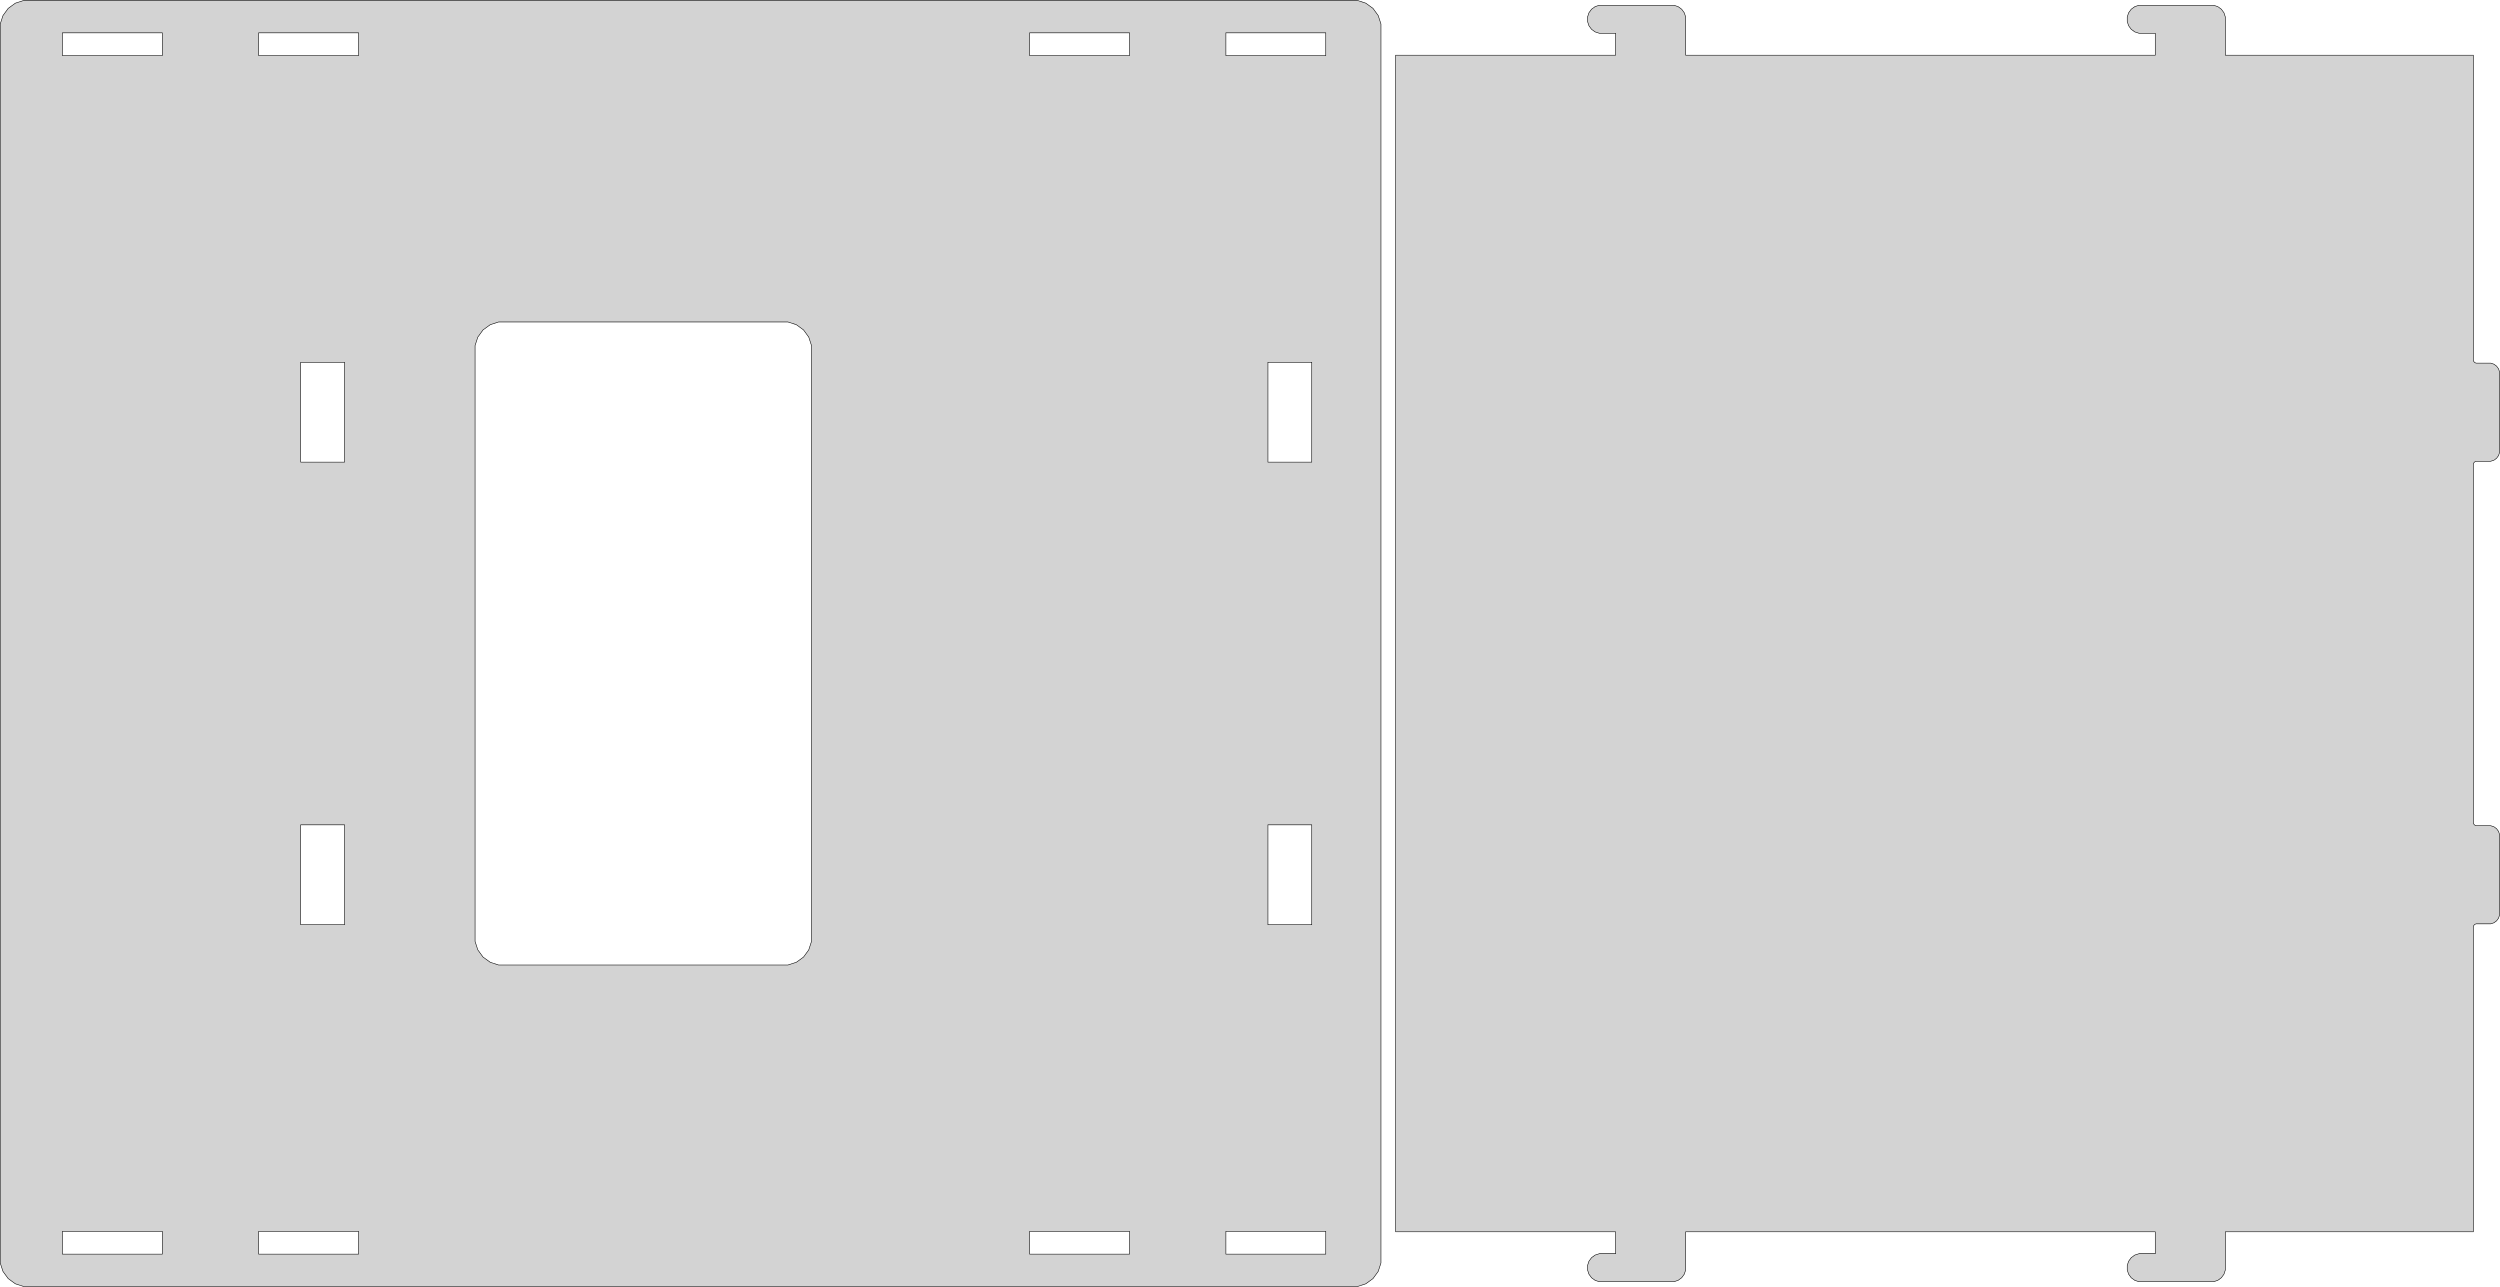
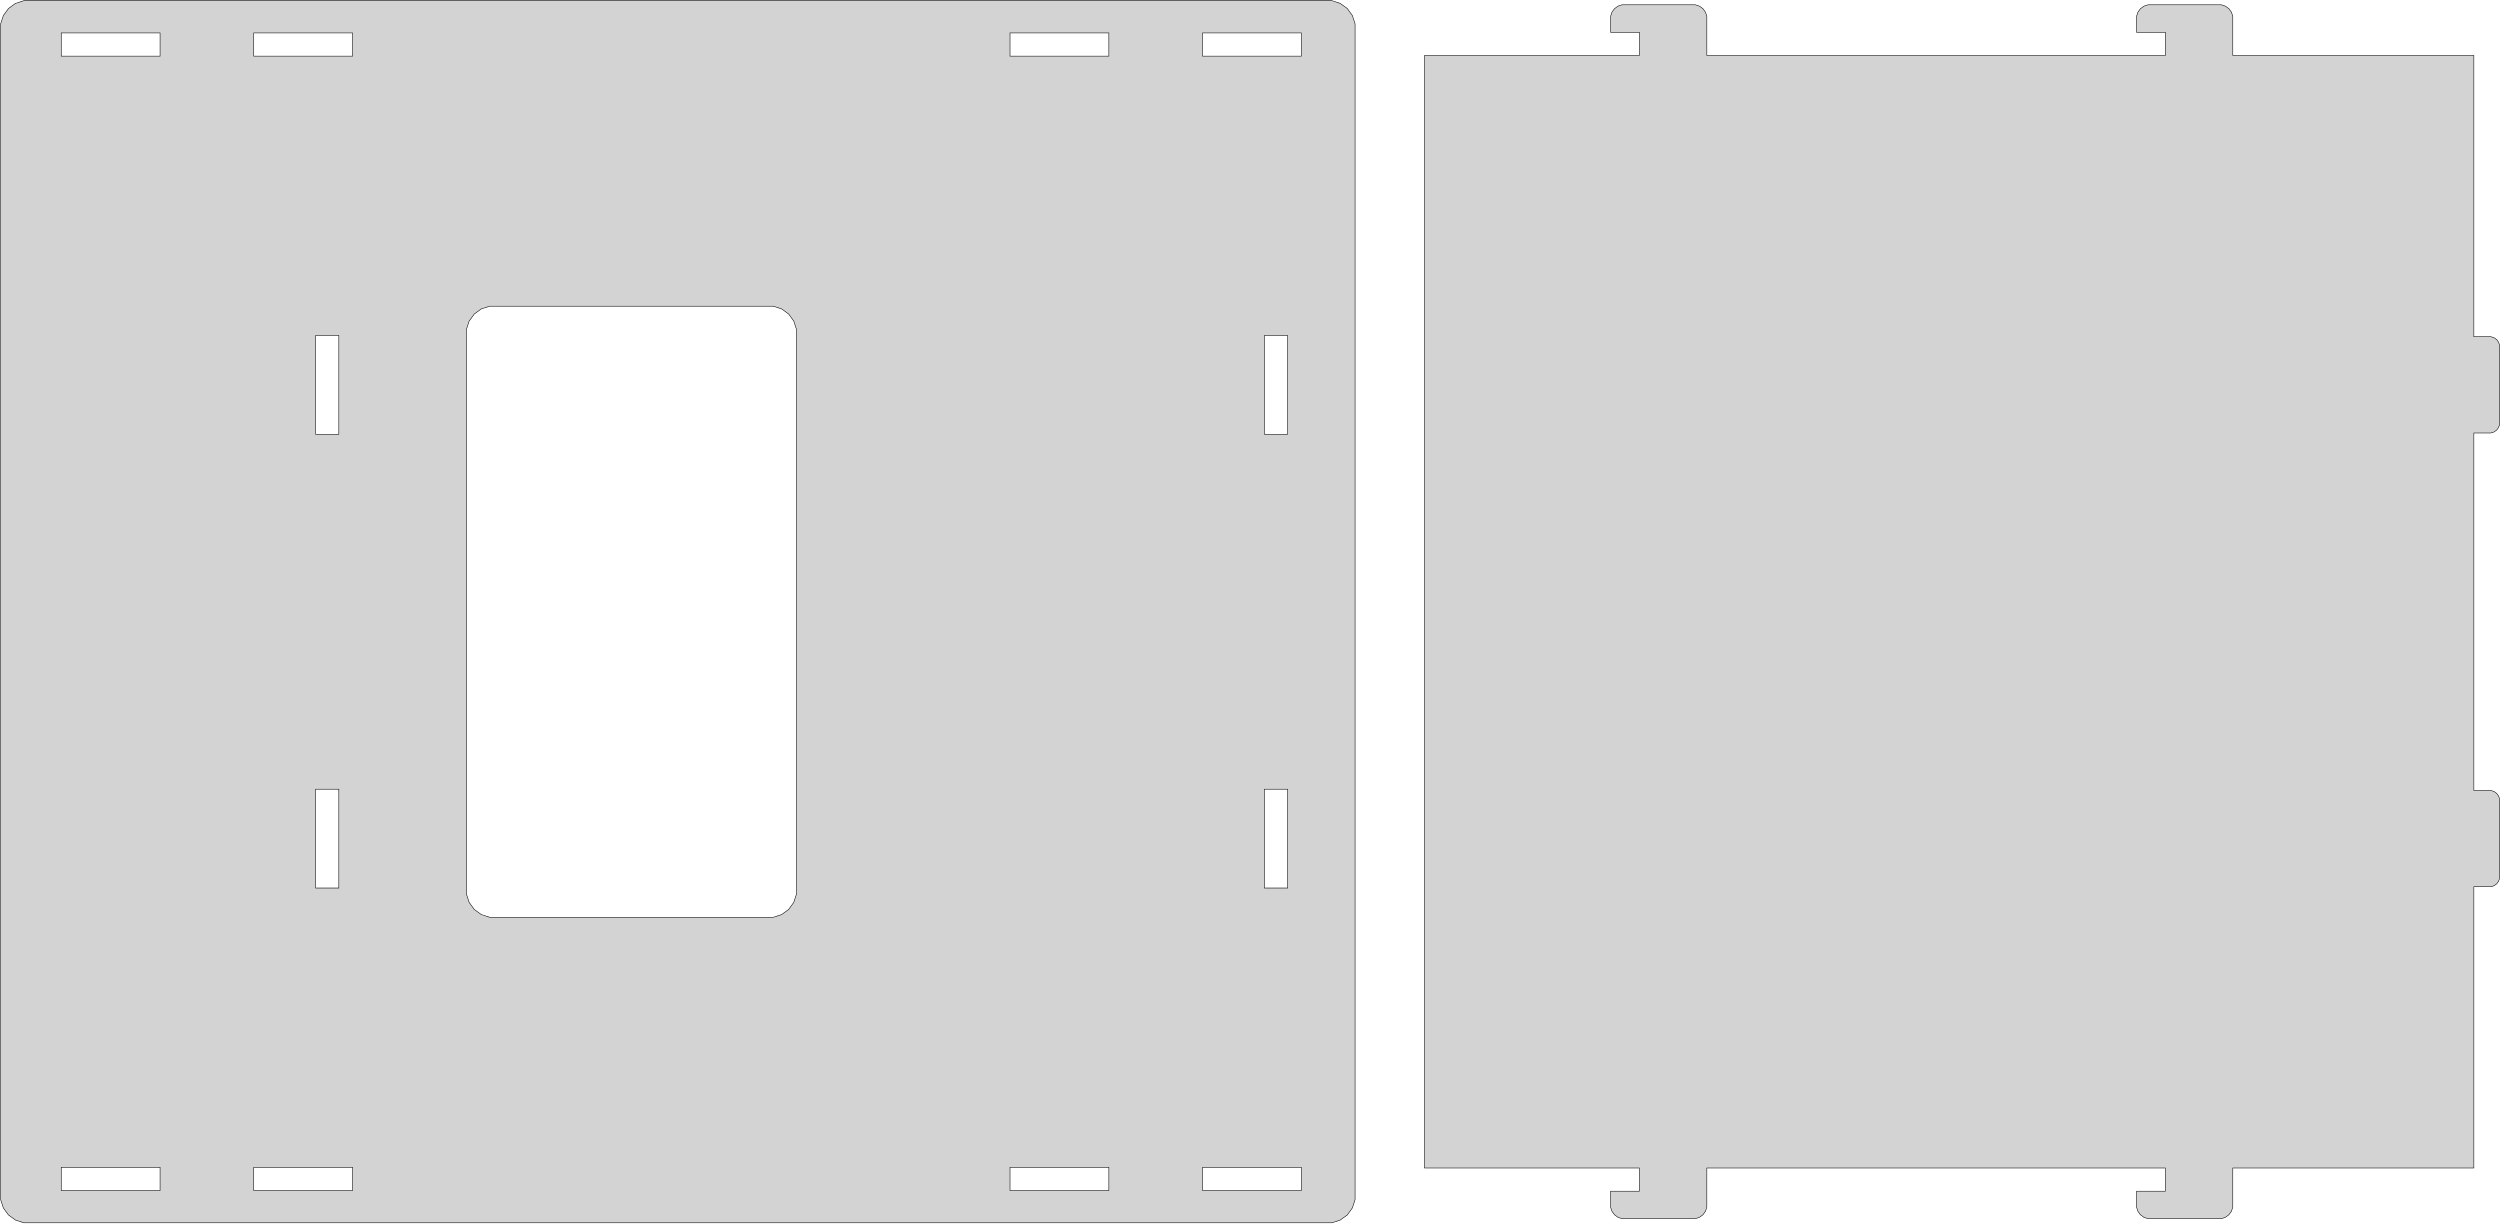
- <svg xmlns="http://www.w3.org/2000/svg" width="2265" height="1166" viewBox="-1194 -583 2265 1166" version="1.1">
-   <path d=" M 43.425,580.126 L 49.934,575.397 L 54.664,568.888 L 57.15,561.235 L 57.15,-561.235 L 54.664,-568.888  L 49.934,-575.397 L 43.425,-580.126 L 35.773,-582.612 L -1172.42,-582.612 L -1180.08,-580.126 L -1186.58,-575.397  L -1191.31,-568.888 L -1193.8,-561.235 L -1193.8,561.235 L -1191.31,568.888 L -1186.58,575.397 L -1180.08,580.126  L -1172.42,582.612 L 35.773,582.612 z M -1137.44,-532.606 L -1137.44,-553.244 L -1046.96,-553.244 L -1046.96,-532.606 z M -959.644,-532.606 L -959.644,-553.244 L -869.156,-553.244 L -869.156,-532.606 z M -261.144,-532.606 L -261.144,-553.244 L -170.656,-553.244 L -170.656,-532.606 z M -83.344,-532.606 L -83.344,-553.244 L 7.144,-553.244 L 7.144,-532.606 z M -742.21,291.306 L -749.863,288.82 L -756.372,284.091 L -761.101,277.581 L -763.587,269.929 L -763.587,-269.929  L -761.101,-277.581 L -756.372,-284.091 L -749.863,-288.82 L -742.21,-291.306 L -480.165,-291.306 L -472.512,-288.82  L -466.003,-284.091 L -461.274,-277.581 L -458.788,-269.929 L -458.788,269.929 L -461.274,277.581 L -466.003,284.091  L -472.512,288.82 L -480.165,291.306 z M -921.544,-164.306 L -921.544,-254.794 L -881.856,-254.794 L -881.856,-164.306 z M -45.244,-164.306 L -45.244,-254.794 L -5.556,-254.794 L -5.556,-164.306 z M -921.544,254.794 L -921.544,164.306 L -881.856,164.306 L -881.856,254.794 z M -45.244,254.794 L -45.244,164.306 L -5.556,164.306 L -5.556,254.794 z M -1137.44,553.244 L -1137.44,532.606 L -1046.96,532.606 L -1046.96,553.244 z M -959.644,553.244 L -959.644,532.606 L -869.156,532.606 L -869.156,553.244 z M -261.144,553.244 L -261.144,532.606 L -170.656,532.606 L -170.656,553.244 z M -83.344,553.244 L -83.344,532.606 L 7.144,532.606 L 7.144,553.244 z M 326.354,577.004 L 329.608,574.639 L 331.973,571.384 L 333.216,567.558 L 333.216,533.003 L 758.666,533.003  L 758.666,552.847 L 743.955,552.847 L 740.129,554.09 L 736.874,556.455 L 734.509,559.709 L 733.266,563.535  L 733.266,567.558 L 734.509,571.384 L 736.874,574.639 L 740.129,577.004 L 743.955,578.247 L 811.478,578.247  L 815.304,577.004 L 818.558,574.639 L 820.923,571.384 L 822.166,567.558 L 822.166,533.003 L 1046.8,533.003  L 1046.8,256.672 L 1047.11,255.716 L 1047.7,254.902 L 1048.51,254.311 L 1049.47,254 L 1062.59,254  L 1065.46,253.068 L 1067.9,251.294 L 1069.68,248.853 L 1070.61,245.984 L 1070.61,173.116 L 1069.68,170.247  L 1067.9,167.806 L 1065.46,166.032 L 1062.59,165.1 L 1049.47,165.1 L 1048.51,164.789 L 1047.7,164.198  L 1047.11,163.384 L 1046.8,162.428 L 1046.8,-162.428 L 1047.11,-163.384 L 1047.7,-164.198 L 1048.51,-164.789  L 1049.47,-165.1 L 1062.59,-165.1 L 1065.46,-166.032 L 1067.9,-167.806 L 1069.68,-170.247 L 1070.61,-173.116  L 1070.61,-245.984 L 1069.68,-248.853 L 1067.9,-251.294 L 1065.46,-253.068 L 1062.59,-254 L 1049.47,-254  L 1048.51,-254.311 L 1047.7,-254.902 L 1047.11,-255.716 L 1046.8,-256.672 L 1046.8,-533.003 L 822.166,-533.003  L 822.166,-567.558 L 820.923,-571.384 L 818.558,-574.639 L 815.304,-577.004 L 811.478,-578.247 L 743.955,-578.247  L 740.129,-577.004 L 736.874,-574.639 L 734.509,-571.384 L 733.266,-567.558 L 733.266,-563.535 L 734.509,-559.709  L 736.874,-556.455 L 740.129,-554.09 L 743.955,-552.847 L 758.666,-552.847 L 758.666,-533.003 L 333.216,-533.003  L 333.216,-567.558 L 331.973,-571.384 L 329.608,-574.639 L 326.354,-577.004 L 322.528,-578.247 L 255.005,-578.247  L 251.179,-577.004 L 247.924,-574.639 L 245.559,-571.384 L 244.316,-567.558 L 244.316,-563.535 L 245.559,-559.709  L 247.924,-556.455 L 251.179,-554.09 L 255.005,-552.847 L 269.716,-552.847 L 269.716,-533.003 L 70.485,-533.003  L 70.485,533.003 L 269.716,533.003 L 269.716,552.847 L 255.005,552.847 L 251.179,554.09 L 247.924,556.455  L 245.559,559.709 L 244.316,563.535 L 244.316,567.558 L 245.559,571.384 L 247.924,574.639 L 251.179,577.004  L 255.005,578.247 L 322.528,578.247 z " stroke="black" fill="lightgray" stroke-width="0.5" />
+ <svg xmlns="http://www.w3.org/2000/svg" width="2309" height="1130" viewBox="-1169 -565 2309 1130" version="1.1">
+   <path d=" M 68.825,561.87 L 75.334,557.141 L 80.064,550.631 L 82.55,542.979 L 82.55,-542.979 L 80.064,-550.631  L 75.334,-557.141 L 68.825,-561.87 L 61.173,-564.356 L -1147.02,-564.356 L -1154.68,-561.87 L -1161.18,-557.141  L -1165.91,-550.631 L -1168.4,-542.979 L -1168.4,542.979 L -1165.91,550.631 L -1161.18,557.141 L -1154.68,561.87  L -1147.02,564.356 L 61.173,564.356 z M -1112.44,-513.159 L -1112.44,-534.591 L -1021.16,-534.591 L -1021.16,-513.159 z M -934.641,-513.159 L -934.641,-534.591 L -843.359,-534.591 L -843.359,-513.159 z M -236.141,-513.159 L -236.141,-534.591 L -144.859,-534.591 L -144.859,-513.159 z M -58.341,-513.159 L -58.341,-534.591 L 32.941,-534.591 L 32.941,-513.159 z M -716.81,282.178 L -724.463,279.692 L -730.972,274.962 L -735.701,268.453 L -738.187,260.801 L -738.187,-260.801  L -735.701,-268.453 L -730.972,-274.963 L -724.463,-279.692 L -716.81,-282.178 L -454.765,-282.178 L -447.112,-279.692  L -440.603,-274.963 L -435.874,-268.453 L -433.388,-260.801 L -433.388,260.801 L -435.874,268.453 L -440.603,274.963  L -447.112,279.692 L -454.765,282.178 z M -877.491,-163.909 L -877.491,-255.191 L -856.059,-255.191 L -856.059,-163.909 z M -1.191,-163.909 L -1.191,-255.191 L 20.241,-255.191 L 20.241,-163.909 z M -877.491,255.191 L -877.491,163.909 L -856.059,163.909 L -856.059,255.191 z M -1.191,255.191 L -1.191,163.909 L 20.241,163.909 L 20.241,255.191 z M -1112.44,534.591 L -1112.44,513.159 L -1021.16,513.159 L -1021.16,534.591 z M -934.641,534.591 L -934.641,513.159 L -843.359,513.159 L -843.359,534.591 z M -58.341,534.591 L -58.341,513.159 L 32.941,513.159 L 32.941,534.591 z M -236.141,534.591 L -236.141,513.159 L -144.859,513.159 L -144.859,534.591 z M 400.569,559.343 L 403.824,556.978 L 406.189,553.723 L 407.432,549.897 L 407.432,513.755 L 830.897,513.755  L 830.897,535.186 L 804.307,535.186 L 804.307,549.897 L 805.55,553.723 L 807.915,556.978 L 811.169,559.343  L 814.995,560.586 L 882.518,560.586 L 886.344,559.343 L 889.599,556.978 L 891.964,553.723 L 893.207,549.897  L 893.207,513.755 L 1115.85,513.755 L 1115.85,254 L 1131.65,254 L 1134.52,253.068 L 1136.96,251.294  L 1138.73,248.853 L 1139.67,245.984 L 1139.67,173.116 L 1138.73,170.247 L 1136.96,167.806 L 1134.52,166.032  L 1131.65,165.1 L 1115.85,165.1 L 1115.85,-165.1 L 1131.65,-165.1 L 1134.52,-166.032 L 1136.96,-167.806  L 1138.73,-170.247 L 1139.67,-173.116 L 1139.67,-245.984 L 1138.73,-248.853 L 1136.96,-251.294 L 1134.52,-253.068  L 1131.65,-254 L 1115.85,-254 L 1115.85,-513.755 L 893.207,-513.755 L 893.207,-549.897 L 891.964,-553.723  L 889.599,-556.978 L 886.344,-559.343 L 882.518,-560.586 L 814.995,-560.586 L 811.169,-559.343 L 807.915,-556.978  L 805.55,-553.723 L 804.307,-549.897 L 804.307,-535.186 L 830.897,-535.186 L 830.897,-513.755 L 407.432,-513.755  L 407.432,-549.897 L 406.189,-553.723 L 403.824,-556.978 L 400.569,-559.343 L 396.743,-560.586 L 329.22,-560.586  L 325.394,-559.343 L 322.14,-556.978 L 319.775,-553.723 L 318.532,-549.897 L 318.532,-535.186 L 345.123,-535.186  L 345.123,-513.755 L 146.685,-513.755 L 146.685,513.755 L 345.123,513.755 L 345.123,535.186 L 318.532,535.186  L 318.532,549.897 L 319.775,553.723 L 322.14,556.978 L 325.394,559.343 L 329.22,560.586 L 396.743,560.586  z " stroke="black" fill="lightgray" stroke-width="0.5" />
</svg>
